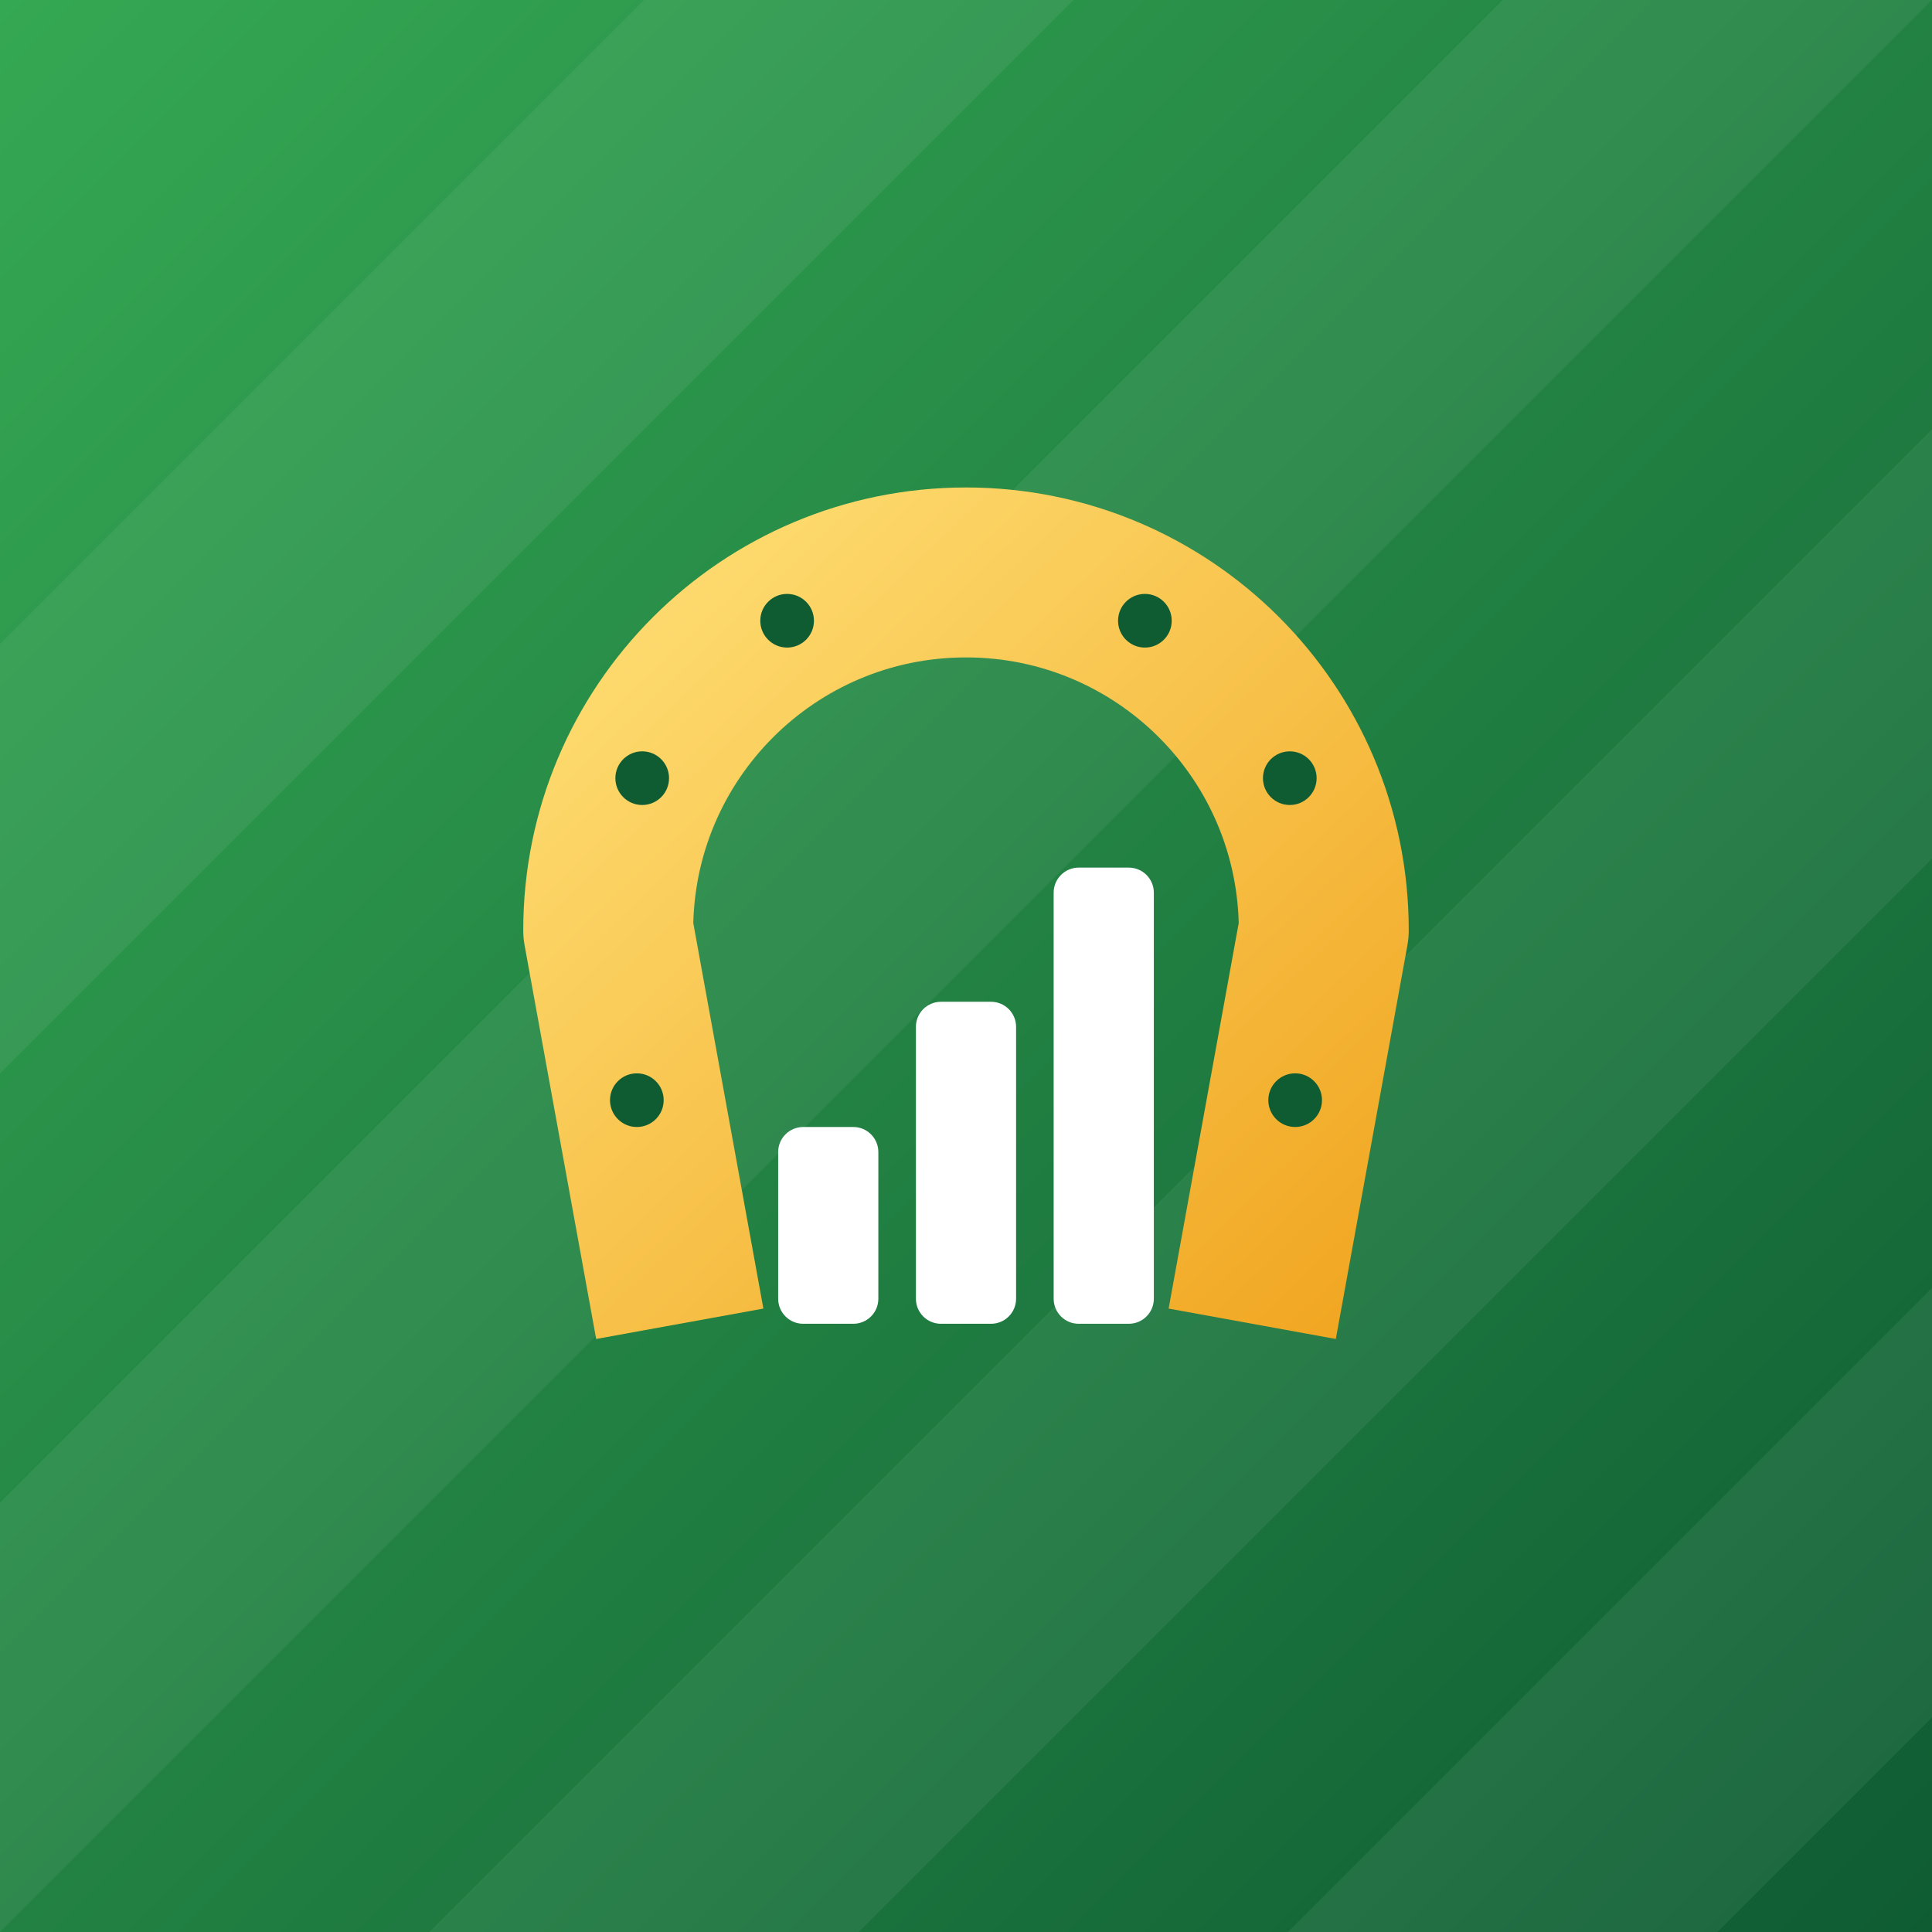
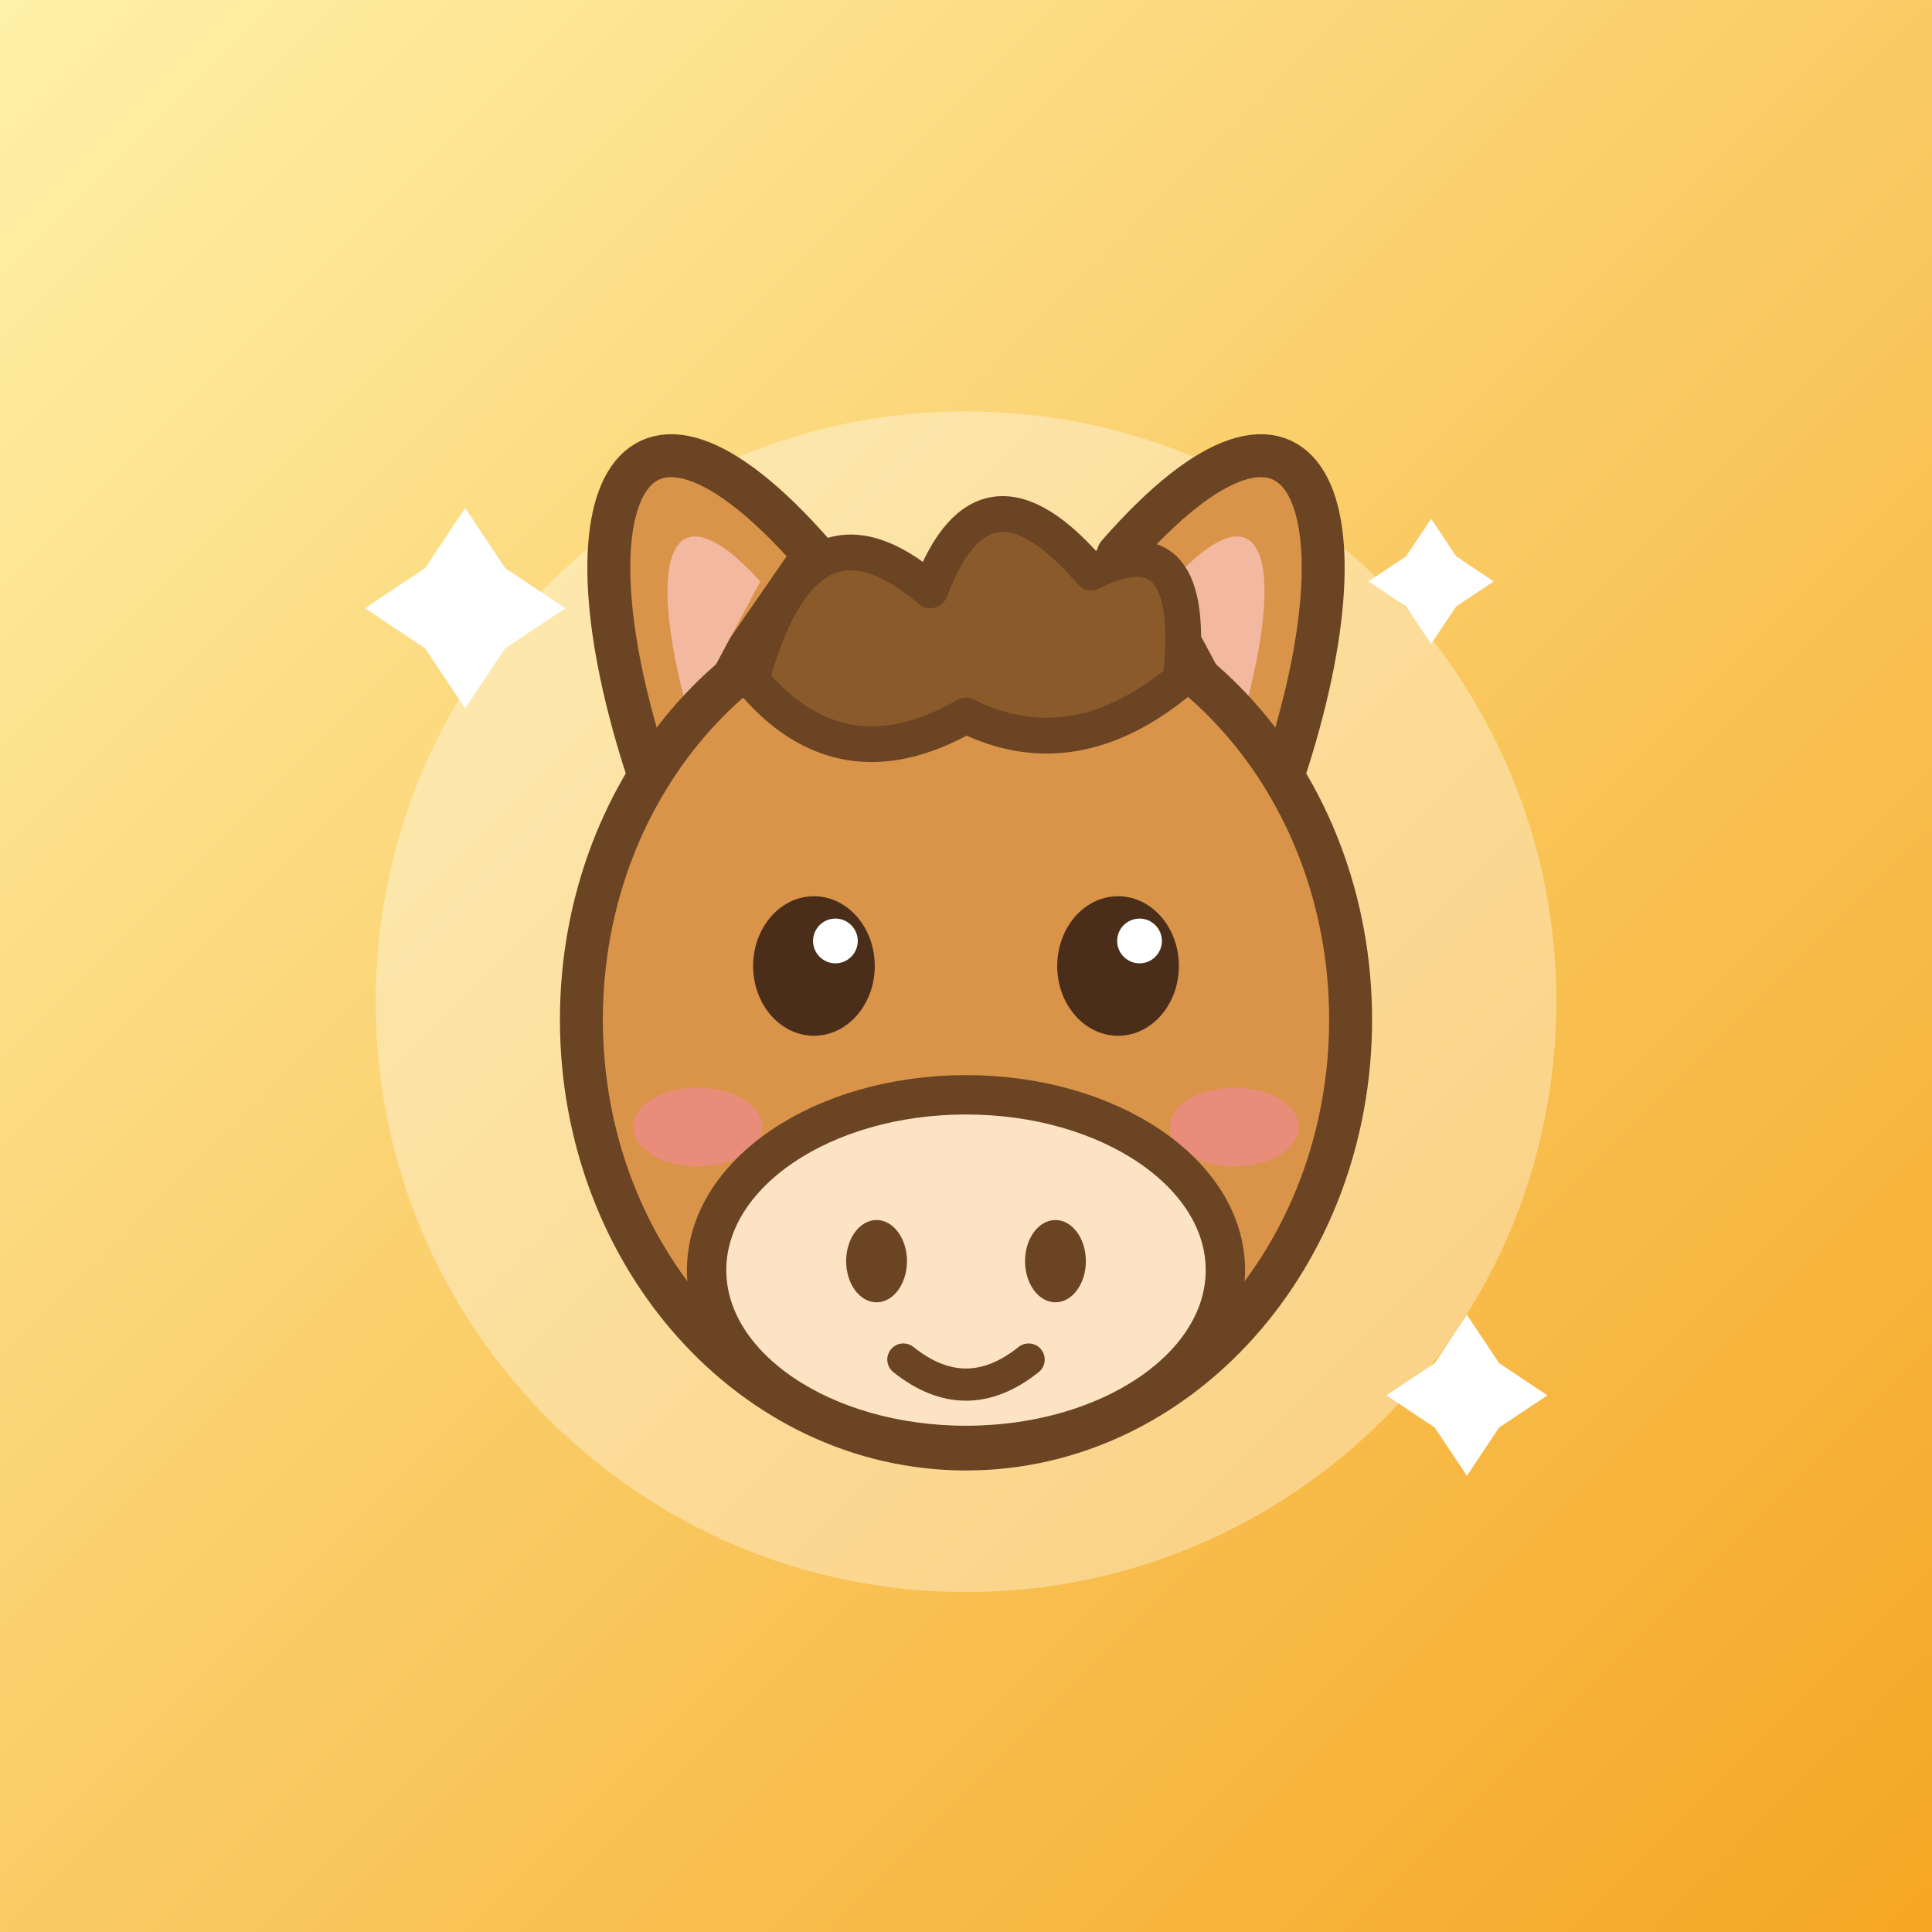
<svg xmlns="http://www.w3.org/2000/svg" viewBox="0 0 108 108">
  <defs>
-     <linearGradient id="turf" x1="0" y1="0" x2="108" y2="108" gradientUnits="userSpaceOnUse">
-       <stop offset="0" stop-color="#35A853" />
-       <stop offset="1" stop-color="#0F5C33" />
-     </linearGradient>
-     <linearGradient id="gold" x1="30" y1="28" x2="78" y2="78" gradientUnits="userSpaceOnUse">
-       <stop offset="0" stop-color="#FFE27A" />
-       <stop offset="1" stop-color="#F0A21B" />
+     <linearGradient id="bg" x1="0" y1="0" x2="108" y2="108" gradientUnits="userSpaceOnUse">
+       <stop offset="0" stop-color="#FFF1A8" />
+       <stop offset="1" stop-color="#F5A623" />
    </linearGradient>
  </defs>
-   <rect width="108" height="108" fill="url(#turf)" />
-   <path d="M0,36 L36,0 L60,0 L0,60 Z M0,84 L84,0 L108,0 L0,108 Z M24,108 L108,24 L108,48 L48,108 Z M72,108 L108,72 L108,96 L96,108 Z" fill="#FFFFFF" fill-opacity="0.06" />
-   <path d="M38,74 L34,52 A20,20 0 1 1 74,52 L70,74" fill="none" stroke="url(#gold)" stroke-width="9.5" stroke-linejoin="round" />
-   <g fill="#0F5C33">
-     <circle cx="35.6" cy="61.5" r="1.5" />
-     <circle cx="35.9" cy="43.5" r="1.5" />
-     <circle cx="44" cy="34.7" r="1.5" />
-     <circle cx="64" cy="34.7" r="1.5" />
-     <circle cx="72.1" cy="43.5" r="1.5" />
-     <circle cx="72.4" cy="61.5" r="1.5" />
-   </g>
-   <g fill="#FFFFFF">
-     <rect x="43.5" y="63" width="5.6" height="11" rx="1.4" />
-     <rect x="51.2" y="56" width="5.6" height="18" rx="1.4" />
-     <rect x="58.9" y="48.5" width="5.6" height="25.5" rx="1.4" />
-   </g>
+   <rect width="108" height="108" fill="url(#bg)" />
+   <path d="M21,56a33,33 0,1 0,66,0a33,33 0,1 0,-66,0Z" fill="#FFFFFF" fill-opacity="0.35" />
+   <path d="M36.5,44C31,28 35,19 45.5,31Z" fill="#D9944A" stroke="#6B4423" stroke-width="2.4" stroke-linejoin="round" />
+   <path d="M71.5,44C77,28 73,19 62.5,31Z" fill="#D9944A" stroke="#6B4423" stroke-width="2.4" stroke-linejoin="round" />
+   <path d="M38.5,40C36,31 37.5,27 42.5,32.5Z" fill="#F2B8A0" />
+   <path d="M69.5,40C72,31 70.5,27 65.5,32.5Z" fill="#F2B8A0" />
+   <path d="M32.5,57a21.5,24 0,1 0,43,0a21.5,24 0,1 0,-43,0Z" fill="#D9944A" stroke="#6B4423" stroke-width="2.4" stroke-linejoin="round" />
+   <path d="M42,38Q45,27 52,33Q55,25 61,32Q67,29 66,38Q60,43 54,40Q47,44 42,38Z" fill="#8B5A2B" stroke="#6B4423" stroke-width="2" stroke-linejoin="round" />
+   <path d="M42.1,54a3.4,3.9 0,1 0,6.8,0a3.4,3.9 0,1 0,-6.8,0Z" fill="#4A2E19" />
+   <path d="M59.1,54a3.4,3.9 0,1 0,6.8,0a3.4,3.9 0,1 0,-6.8,0Z" fill="#4A2E19" />
+   <path d="M45.45,52.6a1.25,1.25 0,1 0,2.5,0a1.25,1.25 0,1 0,-2.5,0Z" fill="#FFFFFF" />
+   <path d="M62.45,52.6a1.25,1.25 0,1 0,2.5,0a1.25,1.25 0,1 0,-2.5,0Z" fill="#FFFFFF" />
+   <path d="M35.4,63a3.6,2.2 0,1 0,7.2,0a3.6,2.2 0,1 0,-7.2,0Z" fill="#F08A8A" fill-opacity="0.75" />
+   <path d="M65.4,63a3.6,2.2 0,1 0,7.2,0a3.6,2.2 0,1 0,-7.2,0Z" fill="#F08A8A" fill-opacity="0.75" />
+   <path d="M39.5,71a14.5,9.8 0,1 0,29,0a14.5,9.8 0,1 0,-29,0Z" fill="#FBE3C4" stroke="#6B4423" stroke-width="2.2" stroke-linejoin="round" />
+   <path d="M47.3,70.5a1.7,2.3 0,1 0,3.4,0a1.7,2.3 0,1 0,-3.4,0Z" fill="#6B4423" />
+   <path d="M57.3,70.5a1.7,2.3 0,1 0,3.4,0a1.7,2.3 0,1 0,-3.4,0Z" fill="#6B4423" />
+   <path d="M50.5,76Q54,78.8 57.5,76" fill="none" stroke="#6B4423" stroke-width="1.8" stroke-linejoin="round" stroke-linecap="round" />
+   <path d="M26,28.4l2.24,3.36 3.36,2.24 -3.36,2.24 -2.24,3.36 -2.24,-3.36 -3.36,-2.24 3.36,-2.24Z" fill="#FFFFFF" />
+   <path d="M82,73.5l1.8,2.7 2.7,1.8 -2.7,1.8 -1.8,2.7 -1.8,-2.7 -2.7,-1.8 2.7,-1.8Z" fill="#FFFFFF" />
+   <path d="M80,29l1.4,2.1 2.1,1.4 -2.1,1.4 -1.4,2.1 -1.4,-2.1 -2.1,-1.4 2.1,-1.4Z" fill="#FFFFFF" />
</svg>
